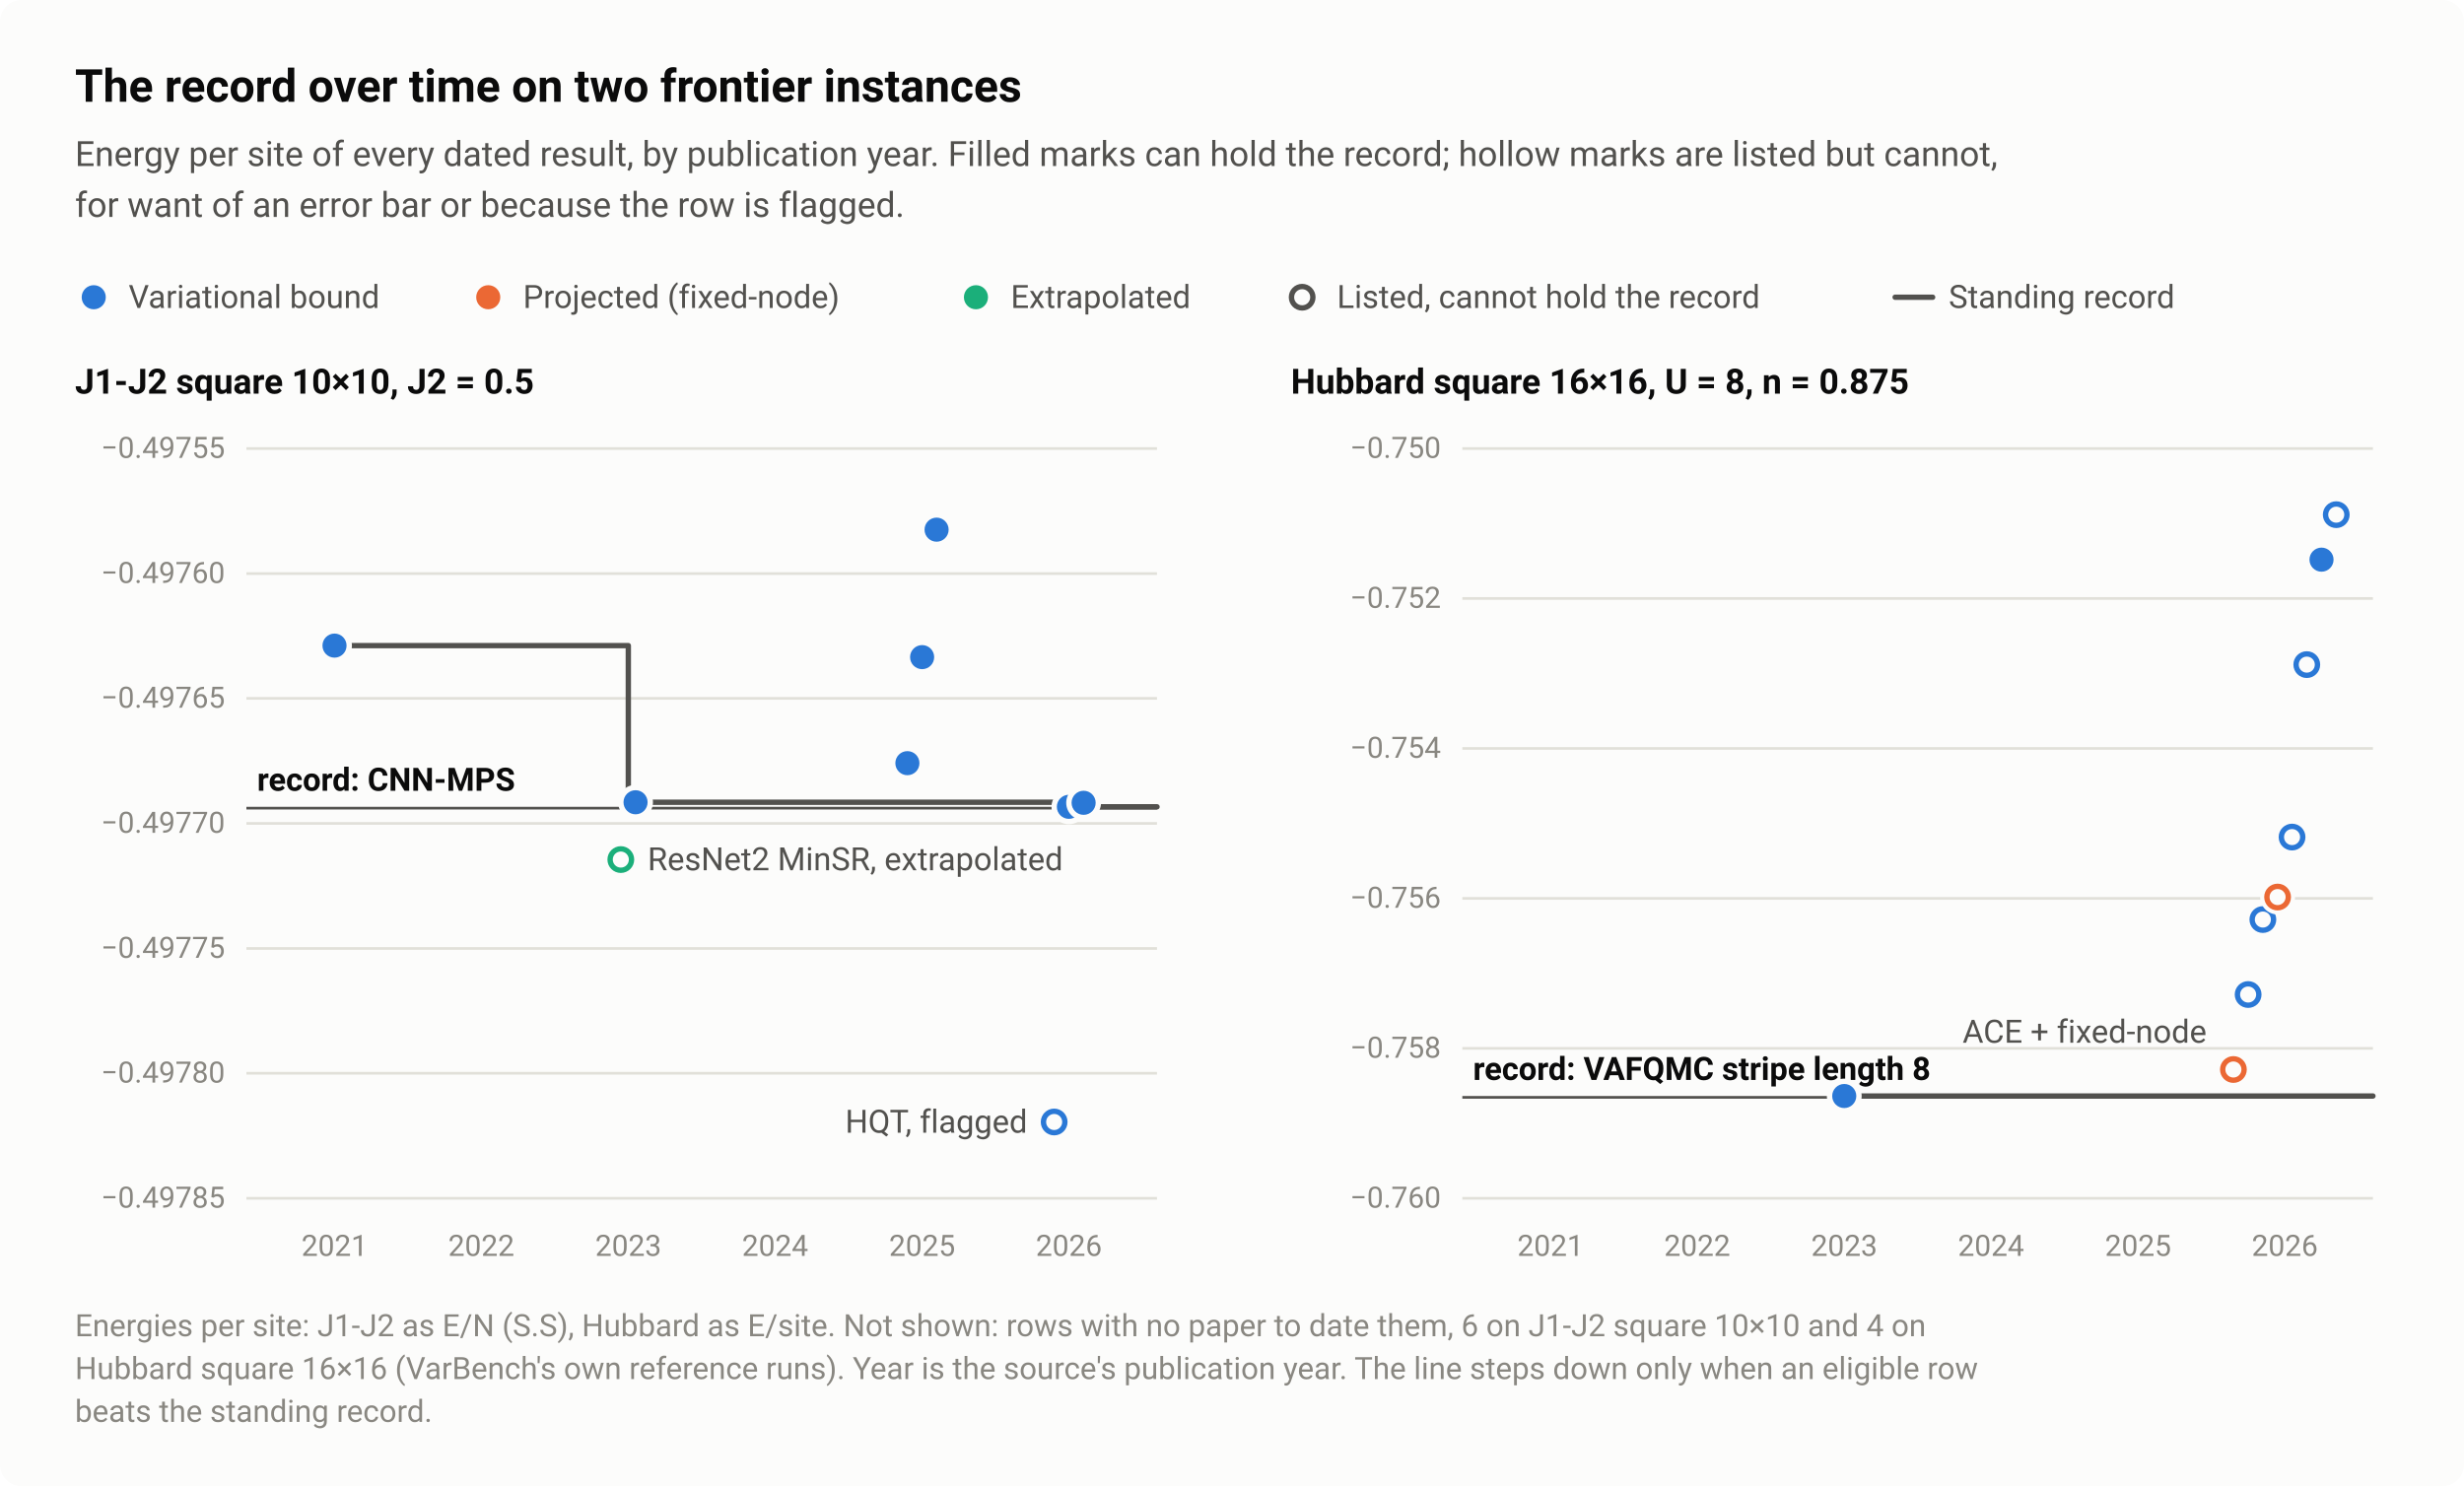
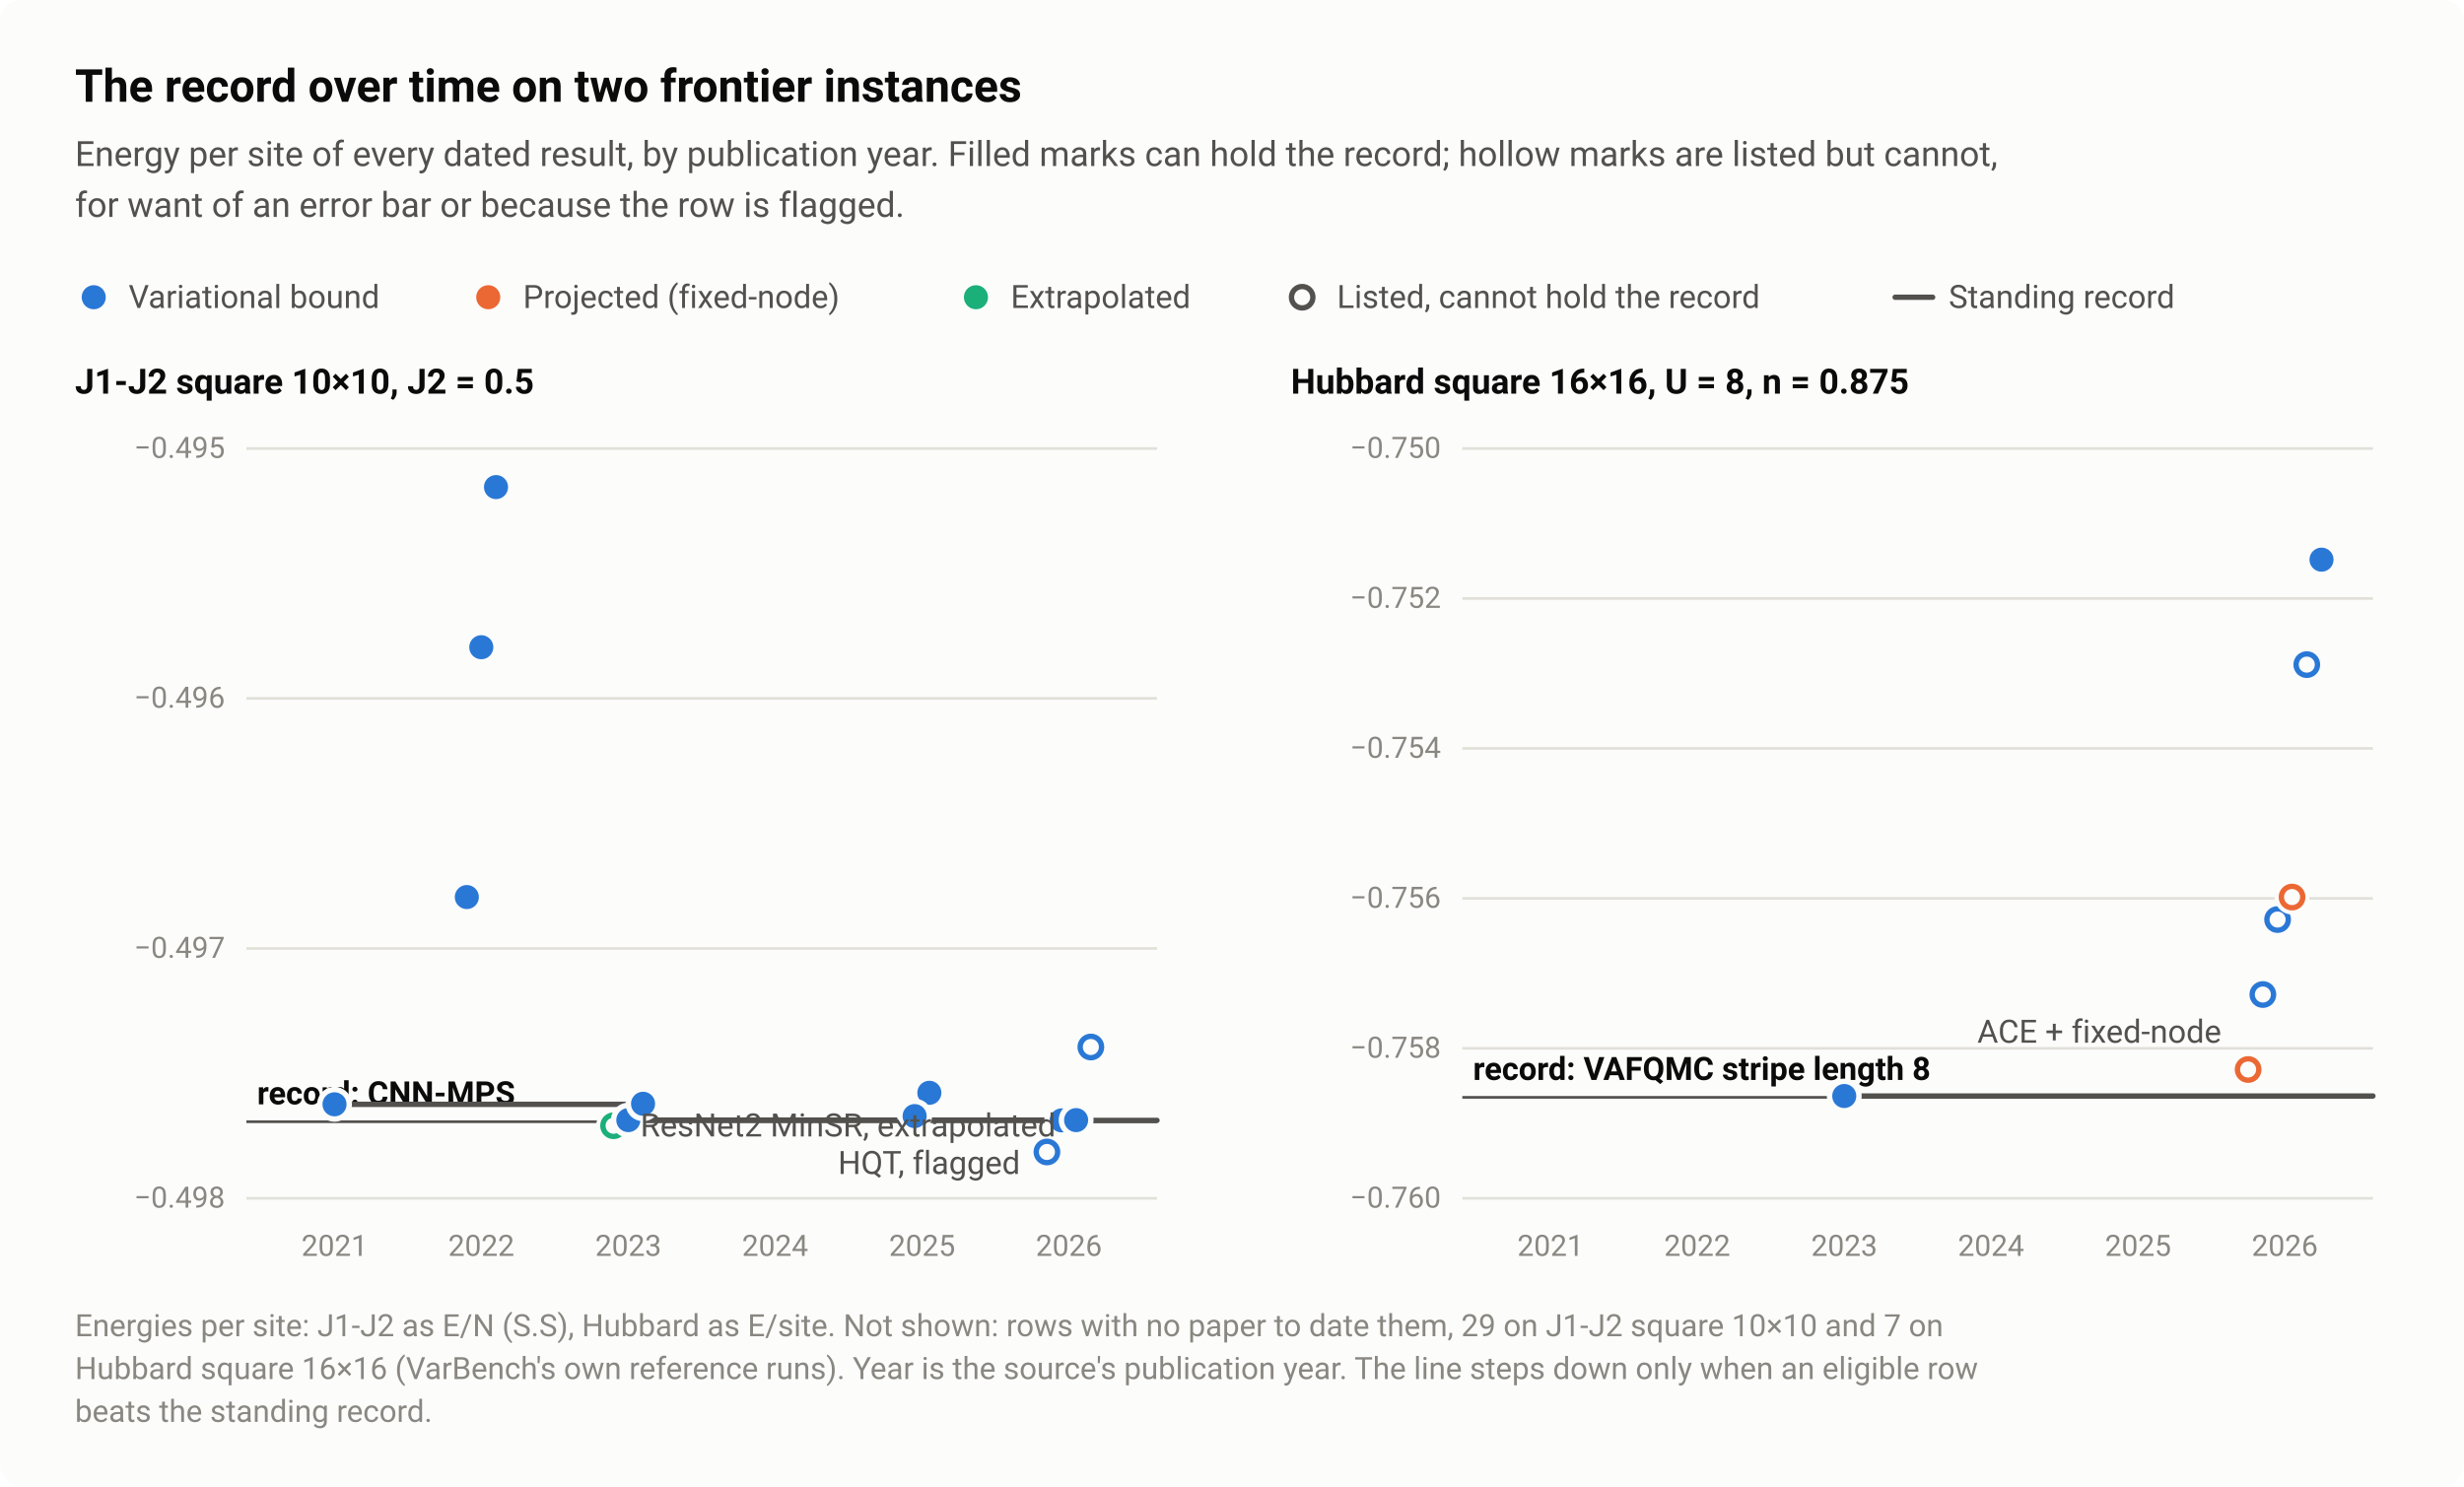
<svg xmlns="http://www.w3.org/2000/svg" width="920" height="555" viewBox="0 0 920 555" role="img" aria-labelledby="title desc">
  <style>text{font-family:system-ui,-apple-system,"Segoe UI",Roboto,"Helvetica Neue",Arial,sans-serif}</style>
  <rect width="920" height="555" rx="8" fill="#fcfcfb" />
  <text x="28" y="38" font-size="17" fill="#0b0b0b" font-weight="600">The record over time on two frontier instances</text>
  <text x="28" y="62" font-size="13" fill="#52514e">Energy per site of every dated result, by publication year. Filled marks can hold the record; hollow marks are listed but cannot,</text>
  <text x="28" y="81" font-size="13" fill="#52514e">for want of an error bar or because the row is flagged.</text>
  <circle cx="35" cy="111" r="6.5" fill="#fcfcfb" />
  <circle cx="35" cy="111" r="4.5" fill="#2a78d6" />
  <text x="48" y="115" font-size="12" fill="#52514e">Variational bound</text>
  <circle cx="182.3" cy="111" r="6.5" fill="#fcfcfb" />
  <circle cx="182.3" cy="111" r="4.5" fill="#eb6834" />
  <text x="195.3" y="115" font-size="12" fill="#52514e">Projected (fixed-node)</text>
  <circle cx="364.4" cy="111" r="6.5" fill="#fcfcfb" />
  <circle cx="364.4" cy="111" r="4.5" fill="#1baf7a" />
  <text x="377.4" y="115" font-size="12" fill="#52514e">Extrapolated</text>
  <circle cx="486.2" cy="111" r="6.5" fill="#fcfcfb" />
  <circle cx="486.2" cy="111" r="4" fill="#fcfcfb" stroke="#52514e" stroke-width="2" />
  <text x="499.2" y="115" font-size="12" fill="#52514e">Listed, cannot hold the record</text>
  <path d="M707.6 111H721.6" stroke="#52514e" stroke-width="2" stroke-linecap="round" />
  <text x="727.6" y="115" font-size="12" fill="#52514e">Standing record</text>
  <text x="28" y="147" font-size="13" fill="#0b0b0b" font-weight="600">J1-J2 square 10×10, J2 = 0.5</text>
  <path d="M92 447.5H432" stroke="#e1e0d9" stroke-width="1" />
-   <text x="84" y="451" font-size="11" fill="#898781" text-anchor="end" style="font-variant-numeric:tabular-nums">−0.49785</text>
-   <path d="M92 400.8H432" stroke="#e1e0d9" stroke-width="1" />
-   <text x="84" y="404.3" font-size="11" fill="#898781" text-anchor="end" style="font-variant-numeric:tabular-nums">−0.49780</text>
+   <text x="84" y="451" font-size="11" fill="#898781" text-anchor="end" style="font-variant-numeric:tabular-nums">−0.498</text>
  <path d="M92 354.2H432" stroke="#e1e0d9" stroke-width="1" />
-   <text x="84" y="357.7" font-size="11" fill="#898781" text-anchor="end" style="font-variant-numeric:tabular-nums">−0.49775</text>
-   <path d="M92 307.5H432" stroke="#e1e0d9" stroke-width="1" />
-   <text x="84" y="311" font-size="11" fill="#898781" text-anchor="end" style="font-variant-numeric:tabular-nums">−0.49770</text>
+   <text x="84" y="357.7" font-size="11" fill="#898781" text-anchor="end" style="font-variant-numeric:tabular-nums">−0.497</text>
  <path d="M92 260.8H432" stroke="#e1e0d9" stroke-width="1" />
-   <text x="84" y="264.3" font-size="11" fill="#898781" text-anchor="end" style="font-variant-numeric:tabular-nums">−0.49765</text>
-   <path d="M92 214.2H432" stroke="#e1e0d9" stroke-width="1" />
-   <text x="84" y="217.7" font-size="11" fill="#898781" text-anchor="end" style="font-variant-numeric:tabular-nums">−0.49760</text>
+   <text x="84" y="264.3" font-size="11" fill="#898781" text-anchor="end" style="font-variant-numeric:tabular-nums">−0.496</text>
  <path d="M92 167.5H432" stroke="#e1e0d9" stroke-width="1" />
-   <text x="84" y="171" font-size="11" fill="#898781" text-anchor="end" style="font-variant-numeric:tabular-nums">−0.49755</text>
-   <path d="M92 301.8H432" stroke="#52514e" stroke-width="1" />
-   <text x="96" y="295.3" font-size="12" fill="#0b0b0b" font-weight="600">record: CNN-MPS</text>
+   <text x="84" y="171" font-size="11" fill="#898781" text-anchor="end" style="font-variant-numeric:tabular-nums">−0.495</text>
+   <path d="M92 418.9H432" stroke="#52514e" stroke-width="1" />
+   <text x="96" y="412.4" font-size="12" fill="#0b0b0b" font-weight="600">record: CNN-MPS</text>
  <text x="124.9" y="469" font-size="11" fill="#898781" text-anchor="middle" style="font-variant-numeric:tabular-nums">2021</text>
  <text x="179.7" y="469" font-size="11" fill="#898781" text-anchor="middle" style="font-variant-numeric:tabular-nums">2022</text>
  <text x="234.6" y="469" font-size="11" fill="#898781" text-anchor="middle" style="font-variant-numeric:tabular-nums">2023</text>
  <text x="289.4" y="469" font-size="11" fill="#898781" text-anchor="middle" style="font-variant-numeric:tabular-nums">2024</text>
  <text x="344.3" y="469" font-size="11" fill="#898781" text-anchor="middle" style="font-variant-numeric:tabular-nums">2025</text>
  <text x="399.1" y="469" font-size="11" fill="#898781" text-anchor="middle" style="font-variant-numeric:tabular-nums">2026</text>
-   <path d="M124.9 241.1H234.6V299.6H399.1V301.3H432" fill="none" stroke="#52514e" stroke-width="2" stroke-linejoin="round" stroke-linecap="round" />
-   <circle cx="231.8" cy="321" r="6.5" fill="#fcfcfb" />
-   <circle cx="231.8" cy="321" r="4" fill="#fcfcfb" stroke="#1baf7a" stroke-width="2" />
-   <circle cx="393.6" cy="419" r="6.5" fill="#fcfcfb" />
-   <circle cx="393.6" cy="419" r="4" fill="#fcfcfb" stroke="#2a78d6" stroke-width="2" />
-   <circle cx="124.9" cy="241.1" r="6.5" fill="#fcfcfb" />
-   <circle cx="124.9" cy="241.1" r="4.5" fill="#2a78d6" />
-   <circle cx="237.3" cy="299.6" r="6.5" fill="#fcfcfb" />
-   <circle cx="237.3" cy="299.6" r="4.5" fill="#2a78d6" />
-   <circle cx="344.3" cy="245.4" r="6.5" fill="#fcfcfb" />
-   <circle cx="344.3" cy="245.4" r="4.5" fill="#2a78d6" />
-   <circle cx="349.7" cy="197.8" r="6.5" fill="#fcfcfb" />
-   <circle cx="349.7" cy="197.8" r="4.5" fill="#2a78d6" />
-   <circle cx="399.1" cy="301.3" r="6.5" fill="#fcfcfb" />
-   <circle cx="399.1" cy="301.3" r="4.5" fill="#2a78d6" />
-   <circle cx="404.6" cy="299.8" r="6.5" fill="#fcfcfb" />
-   <circle cx="404.6" cy="299.8" r="4.5" fill="#2a78d6" />
-   <circle cx="338.8" cy="285" r="6.5" fill="#fcfcfb" />
-   <circle cx="338.8" cy="285" r="4.5" fill="#2a78d6" />
-   <text x="241.8" y="325" font-size="12" fill="#52514e" text-anchor="start">ResNet2 MinSR, extrapolated</text>
-   <text x="383.6" y="423" font-size="12" fill="#52514e" text-anchor="end">HQT, flagged</text>
+   <path d="M124.9 412.4H234.6V418.3H399.1V418.4H432" fill="none" stroke="#52514e" stroke-width="2" stroke-linejoin="round" stroke-linecap="round" />
+   <circle cx="229.1" cy="420.4" r="6.5" fill="#fcfcfb" />
+   <circle cx="229.1" cy="420.4" r="4" fill="#fcfcfb" stroke="#1baf7a" stroke-width="2" />
+   <circle cx="390.9" cy="430.2" r="6.5" fill="#fcfcfb" />
+   <circle cx="390.9" cy="430.2" r="4" fill="#fcfcfb" stroke="#2a78d6" stroke-width="2" />
+   <circle cx="407.3" cy="391" r="6.5" fill="#fcfcfb" />
+   <circle cx="407.3" cy="391" r="4" fill="#fcfcfb" stroke="#2a78d6" stroke-width="2" />
+   <circle cx="124.9" cy="412.4" r="6.5" fill="#fcfcfb" />
+   <circle cx="124.9" cy="412.4" r="4.5" fill="#2a78d6" />
+   <circle cx="234.6" cy="418.3" r="6.5" fill="#fcfcfb" />
+   <circle cx="234.6" cy="418.3" r="4.5" fill="#2a78d6" />
+   <circle cx="347" cy="408.1" r="6.5" fill="#fcfcfb" />
+   <circle cx="347" cy="408.1" r="4.5" fill="#2a78d6" />
+   <circle cx="396.4" cy="418.4" r="6.5" fill="#fcfcfb" />
+   <circle cx="396.4" cy="418.4" r="4.5" fill="#2a78d6" />
+   <circle cx="401.8" cy="418.3" r="6.5" fill="#fcfcfb" />
+   <circle cx="401.8" cy="418.3" r="4.5" fill="#2a78d6" />
+   <circle cx="341.5" cy="416.8" r="6.5" fill="#fcfcfb" />
+   <circle cx="341.5" cy="416.8" r="4.5" fill="#2a78d6" />
+   <circle cx="179.7" cy="241.7" r="6.5" fill="#fcfcfb" />
+   <circle cx="179.7" cy="241.7" r="4.5" fill="#2a78d6" />
+   <circle cx="174.3" cy="335" r="6.5" fill="#fcfcfb" />
+   <circle cx="174.3" cy="335" r="4.5" fill="#2a78d6" />
+   <circle cx="185.2" cy="181.9" r="6.5" fill="#fcfcfb" />
+   <circle cx="185.2" cy="181.9" r="4.5" fill="#2a78d6" />
+   <circle cx="240.1" cy="412.2" r="6.5" fill="#fcfcfb" />
+   <circle cx="240.1" cy="412.2" r="4.5" fill="#2a78d6" />
+   <text x="239.1" y="424.4" font-size="12" fill="#52514e" text-anchor="start">ResNet2 MinSR, extrapolated</text>
+   <text x="380.9" y="438.4" font-size="12" fill="#52514e" text-anchor="end">HQT, flagged</text>
  <text x="482" y="147" font-size="13" fill="#0b0b0b" font-weight="600">Hubbard square 16×16, U = 8, n = 0.875</text>
  <path d="M546 447.5H886" stroke="#e1e0d9" stroke-width="1" />
  <text x="538" y="451" font-size="11" fill="#898781" text-anchor="end" style="font-variant-numeric:tabular-nums">−0.760</text>
  <path d="M546 391.5H886" stroke="#e1e0d9" stroke-width="1" />
  <text x="538" y="395" font-size="11" fill="#898781" text-anchor="end" style="font-variant-numeric:tabular-nums">−0.758</text>
  <path d="M546 335.5H886" stroke="#e1e0d9" stroke-width="1" />
  <text x="538" y="339" font-size="11" fill="#898781" text-anchor="end" style="font-variant-numeric:tabular-nums">−0.756</text>
  <path d="M546 279.5H886" stroke="#e1e0d9" stroke-width="1" />
  <text x="538" y="283" font-size="11" fill="#898781" text-anchor="end" style="font-variant-numeric:tabular-nums">−0.754</text>
  <path d="M546 223.5H886" stroke="#e1e0d9" stroke-width="1" />
  <text x="538" y="227" font-size="11" fill="#898781" text-anchor="end" style="font-variant-numeric:tabular-nums">−0.752</text>
  <path d="M546 167.5H886" stroke="#e1e0d9" stroke-width="1" />
  <text x="538" y="171" font-size="11" fill="#898781" text-anchor="end" style="font-variant-numeric:tabular-nums">−0.750</text>
  <path d="M546 409.8H886" stroke="#52514e" stroke-width="1" />
  <text x="550" y="403.3" font-size="12" fill="#0b0b0b" font-weight="600">record: VAFQMC stripe length 8</text>
  <text x="578.9" y="469" font-size="11" fill="#898781" text-anchor="middle" style="font-variant-numeric:tabular-nums">2021</text>
  <text x="633.7" y="469" font-size="11" fill="#898781" text-anchor="middle" style="font-variant-numeric:tabular-nums">2022</text>
  <text x="688.6" y="469" font-size="11" fill="#898781" text-anchor="middle" style="font-variant-numeric:tabular-nums">2023</text>
  <text x="743.4" y="469" font-size="11" fill="#898781" text-anchor="middle" style="font-variant-numeric:tabular-nums">2024</text>
  <text x="798.3" y="469" font-size="11" fill="#898781" text-anchor="middle" style="font-variant-numeric:tabular-nums">2025</text>
  <text x="853.1" y="469" font-size="11" fill="#898781" text-anchor="middle" style="font-variant-numeric:tabular-nums">2026</text>
  <path d="M688.6 409.3H886" fill="none" stroke="#52514e" stroke-width="2" stroke-linejoin="round" stroke-linecap="round" />
-   <circle cx="833.9" cy="399.4" r="6.5" fill="#fcfcfb" />
-   <circle cx="833.9" cy="399.4" r="4" fill="#fcfcfb" stroke="#eb6834" stroke-width="2" />
-   <circle cx="839.4" cy="371.4" r="6.5" fill="#fcfcfb" />
-   <circle cx="839.4" cy="371.4" r="4" fill="#fcfcfb" stroke="#2a78d6" stroke-width="2" />
-   <circle cx="844.9" cy="343.4" r="6.5" fill="#fcfcfb" />
-   <circle cx="844.9" cy="343.4" r="4" fill="#fcfcfb" stroke="#2a78d6" stroke-width="2" />
-   <circle cx="850.4" cy="335" r="6.5" fill="#fcfcfb" />
-   <circle cx="850.4" cy="335" r="4" fill="#fcfcfb" stroke="#eb6834" stroke-width="2" />
-   <circle cx="855.8" cy="312.6" r="6.5" fill="#fcfcfb" />
-   <circle cx="855.8" cy="312.6" r="4" fill="#fcfcfb" stroke="#2a78d6" stroke-width="2" />
+   <circle cx="839.4" cy="399.4" r="6.5" fill="#fcfcfb" />
+   <circle cx="839.4" cy="399.4" r="4" fill="#fcfcfb" stroke="#eb6834" stroke-width="2" />
+   <circle cx="844.9" cy="371.4" r="6.5" fill="#fcfcfb" />
+   <circle cx="844.9" cy="371.4" r="4" fill="#fcfcfb" stroke="#2a78d6" stroke-width="2" />
+   <circle cx="850.4" cy="343.4" r="6.5" fill="#fcfcfb" />
+   <circle cx="850.4" cy="343.4" r="4" fill="#fcfcfb" stroke="#2a78d6" stroke-width="2" />
+   <circle cx="855.8" cy="335" r="6.5" fill="#fcfcfb" />
+   <circle cx="855.8" cy="335" r="4" fill="#fcfcfb" stroke="#eb6834" stroke-width="2" />
  <circle cx="861.3" cy="248.2" r="6.5" fill="#fcfcfb" />
  <circle cx="861.3" cy="248.2" r="4" fill="#fcfcfb" stroke="#2a78d6" stroke-width="2" />
-   <circle cx="872.3" cy="192.2" r="6.5" fill="#fcfcfb" />
-   <circle cx="872.3" cy="192.2" r="4" fill="#fcfcfb" stroke="#2a78d6" stroke-width="2" />
  <circle cx="688.6" cy="409.3" r="6.5" fill="#fcfcfb" />
  <circle cx="688.6" cy="409.3" r="4.5" fill="#2a78d6" />
  <circle cx="866.8" cy="209" r="6.5" fill="#fcfcfb" />
  <circle cx="866.8" cy="209" r="4.5" fill="#2a78d6" />
-   <text x="823.9" y="389.4" font-size="12" fill="#52514e" text-anchor="end">ACE + fixed-node</text>
-   <text x="28" y="499" font-size="11.5" fill="#898781">Energies per site: J1-J2 as E/N (S.S), Hubbard as E/site. Not shown: rows with no paper to date them, 6 on J1-J2 square 10×10 and 4 on</text>
+   <text x="829.4" y="389.4" font-size="12" fill="#52514e" text-anchor="end">ACE + fixed-node</text>
+   <text x="28" y="499" font-size="11.5" fill="#898781">Energies per site: J1-J2 as E/N (S.S), Hubbard as E/site. Not shown: rows with no paper to date them, 29 on J1-J2 square 10×10 and 7 on</text>
  <text x="28" y="515" font-size="11.5" fill="#898781">Hubbard square 16×16 (VarBench's own reference runs). Year is the source's publication year. The line steps down only when an eligible row</text>
  <text x="28" y="531" font-size="11.5" fill="#898781">beats the standing record.</text>
</svg>
